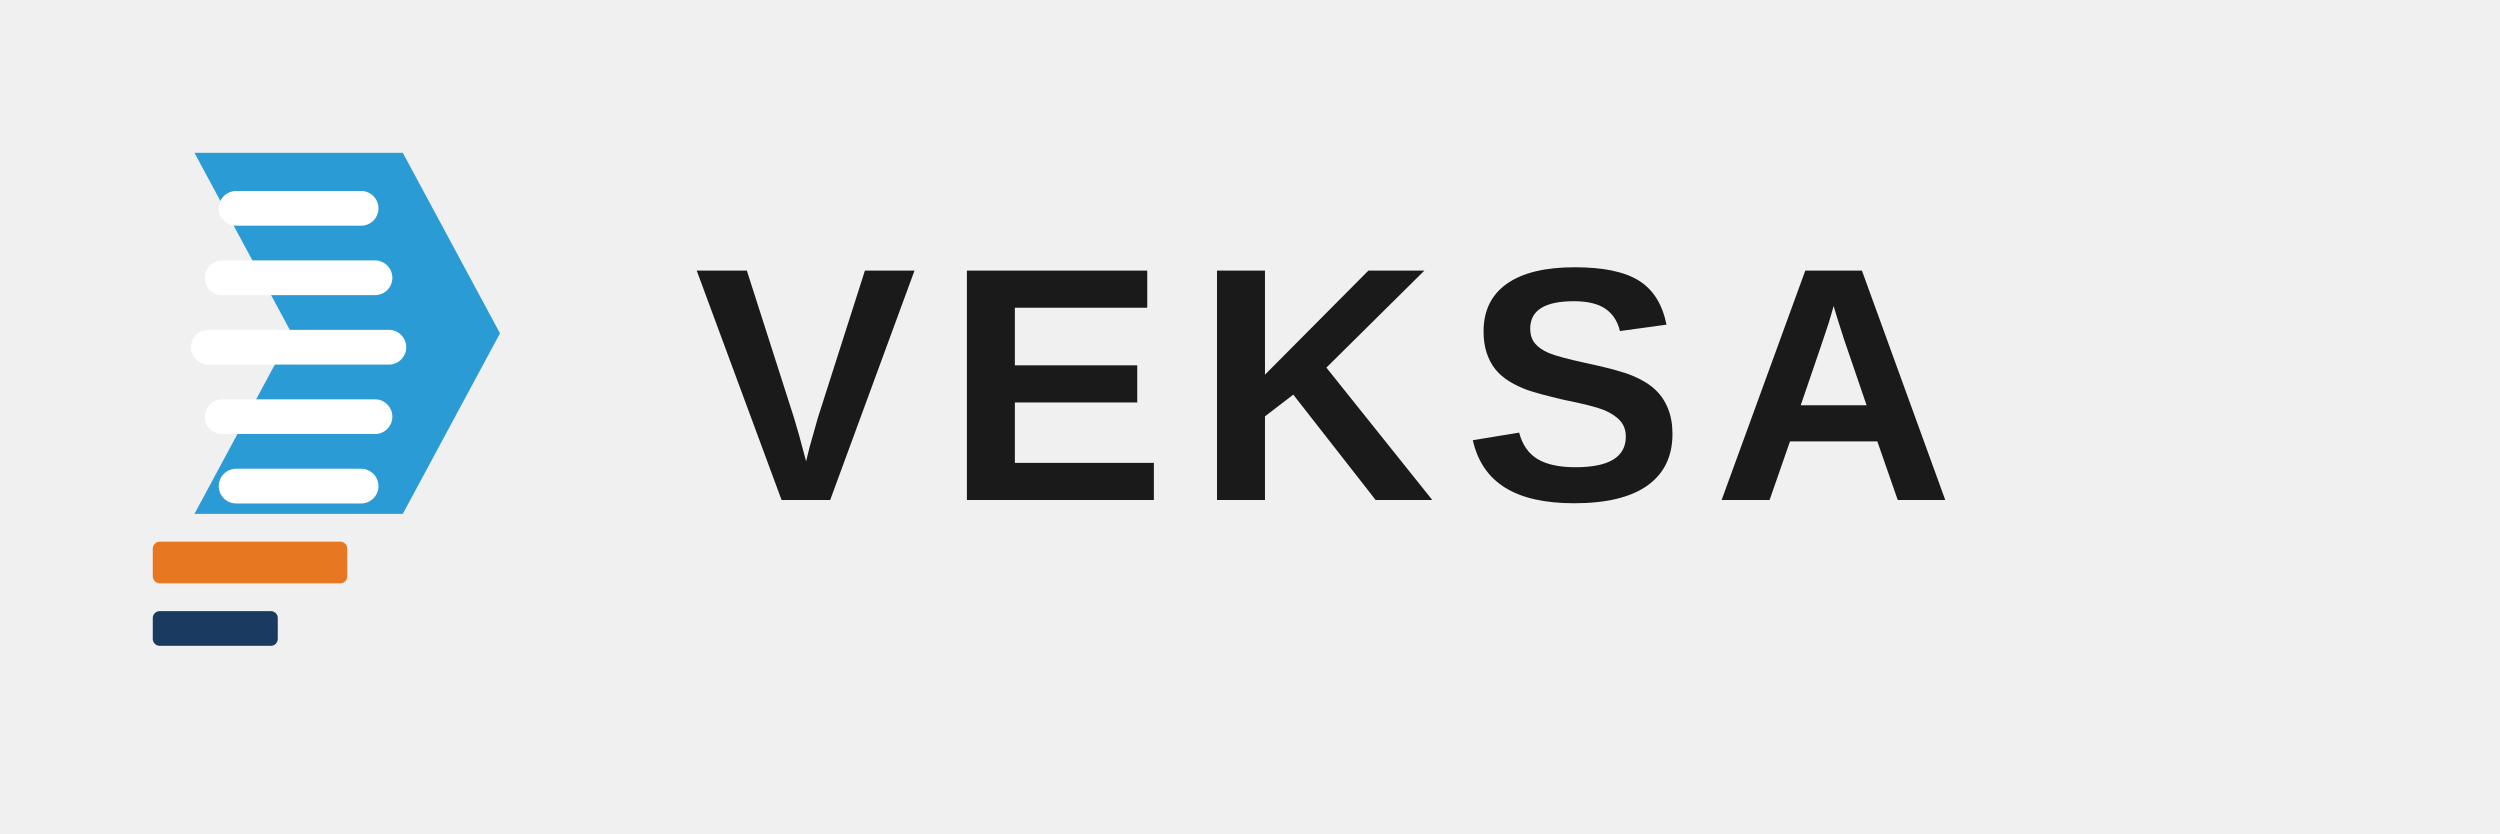
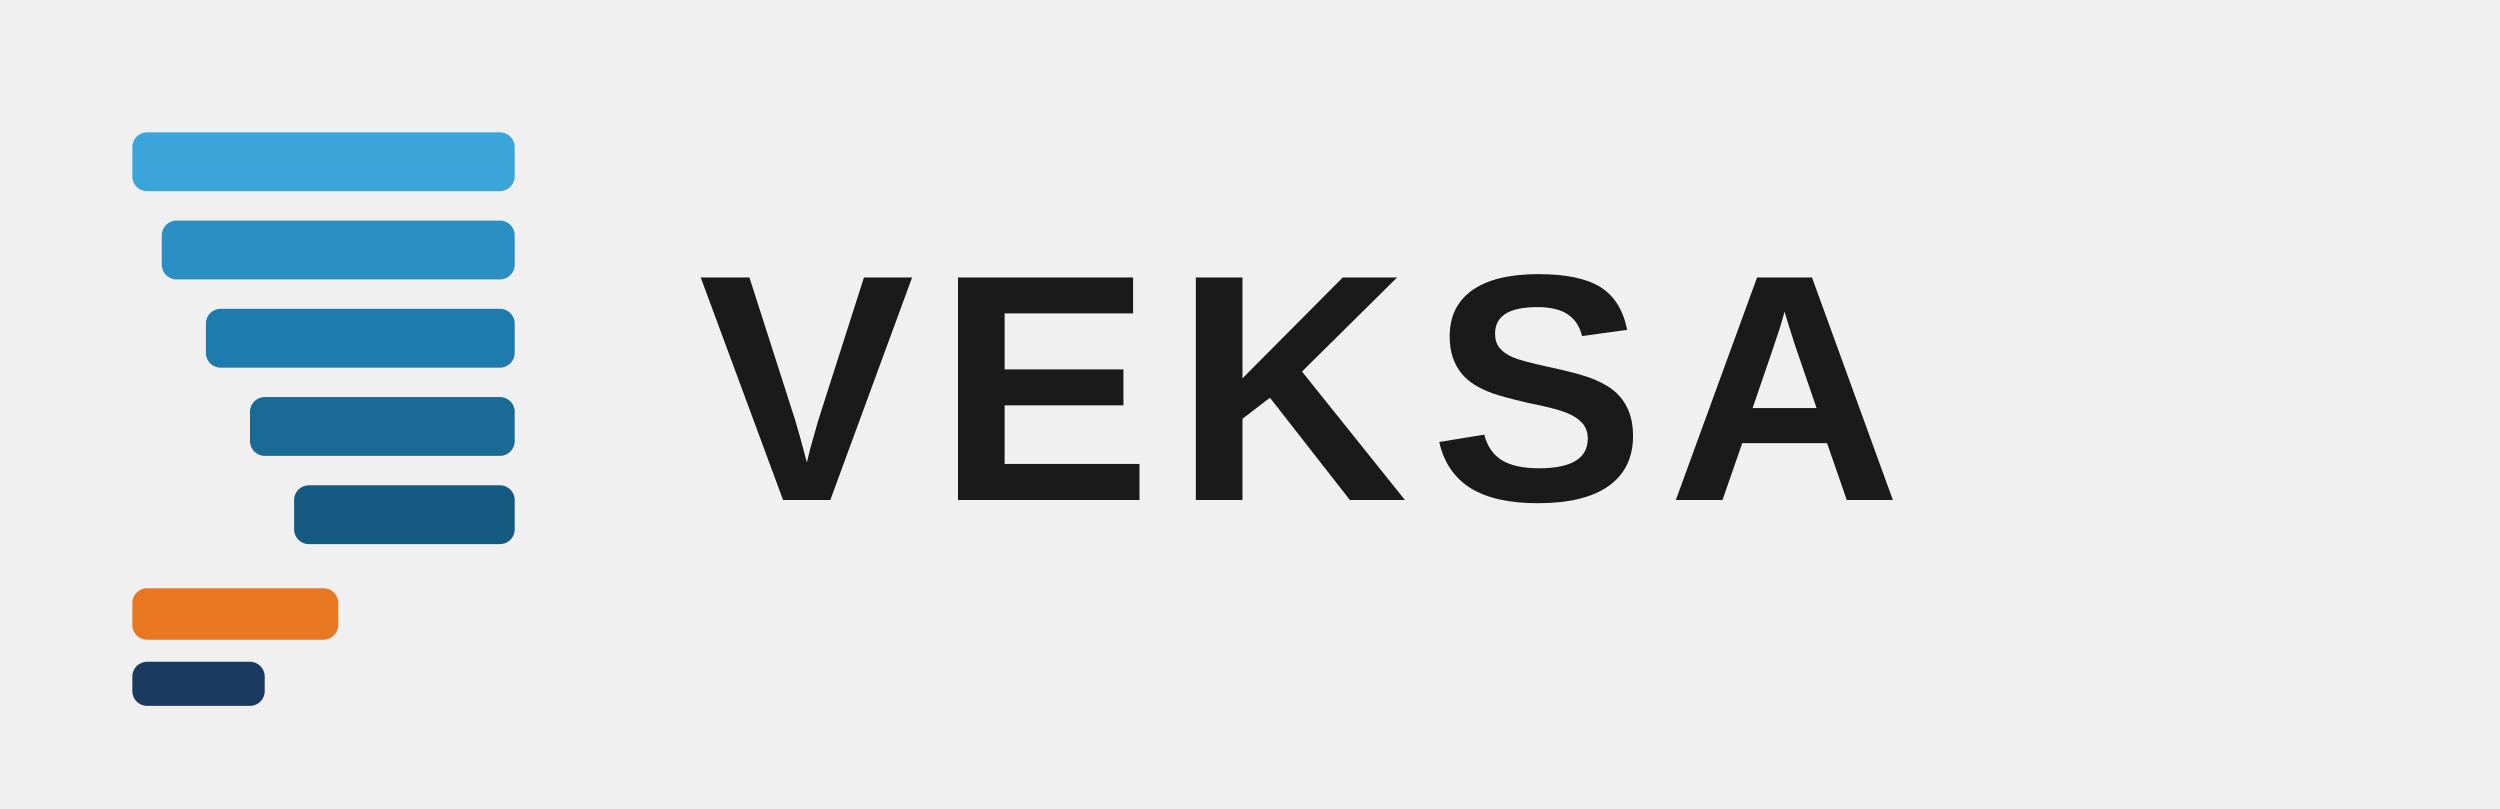
- <svg xmlns="http://www.w3.org/2000/svg" viewBox="0 0 360 120" role="img" aria-label="VEKSA">
-   <g fill="none" stroke-linecap="round" stroke-linejoin="round">
-     <path d="M28 22 L58 22 L72 48 L58 74 L28 74 L42 48 Z" fill="#2B9BD6" />
-     <path d="M34 30 H52" stroke="#fff" stroke-width="5" />
-     <path d="M32 40 H54" stroke="#fff" stroke-width="5" />
-     <path d="M30 50 H56" stroke="#fff" stroke-width="5" />
-     <path d="M32 60 H54" stroke="#fff" stroke-width="5" />
-     <path d="M34 70 H52" stroke="#fff" stroke-width="5" />
+ <svg xmlns="http://www.w3.org/2000/svg" viewBox="0 0 340 110" role="img" aria-label="VEKSA">
+   <g stroke-linecap="round">
+     <rect x="18" y="18" width="52" height="8" rx="2" fill="#3BA4D8" />
+     <rect x="22" y="30" width="48" height="8" rx="2" fill="#2B8FC4" />
+     <rect x="28" y="42" width="42" height="8" rx="2" fill="#1F7AAD" />
+     <rect x="34" y="54" width="36" height="8" rx="2" fill="#1A6A96" />
+     <rect x="40" y="66" width="30" height="8" rx="2" fill="#155A80" />
+     <rect x="18" y="80" width="28" height="7" rx="2" fill="#E87722" />
+     <rect x="18" y="90" width="18" height="6" rx="2" fill="#1B3A5F" />
  </g>
-   <rect x="22" y="78" width="28" height="6" rx="1" fill="#E87722" />
-   <rect x="22" y="88" width="18" height="5" rx="1" fill="#1B3A5F" />
-   <text x="100" y="72" font-family="Arial, Helvetica, sans-serif" font-size="48" font-weight="700" letter-spacing="4" fill="#1A1A1A">VEKSA</text>
+   <text x="95" y="68" font-family="Arial Black, Arial, Helvetica, sans-serif" font-size="44" font-weight="800" letter-spacing="3" fill="#1A1A1A">VEKSA</text>
</svg>
